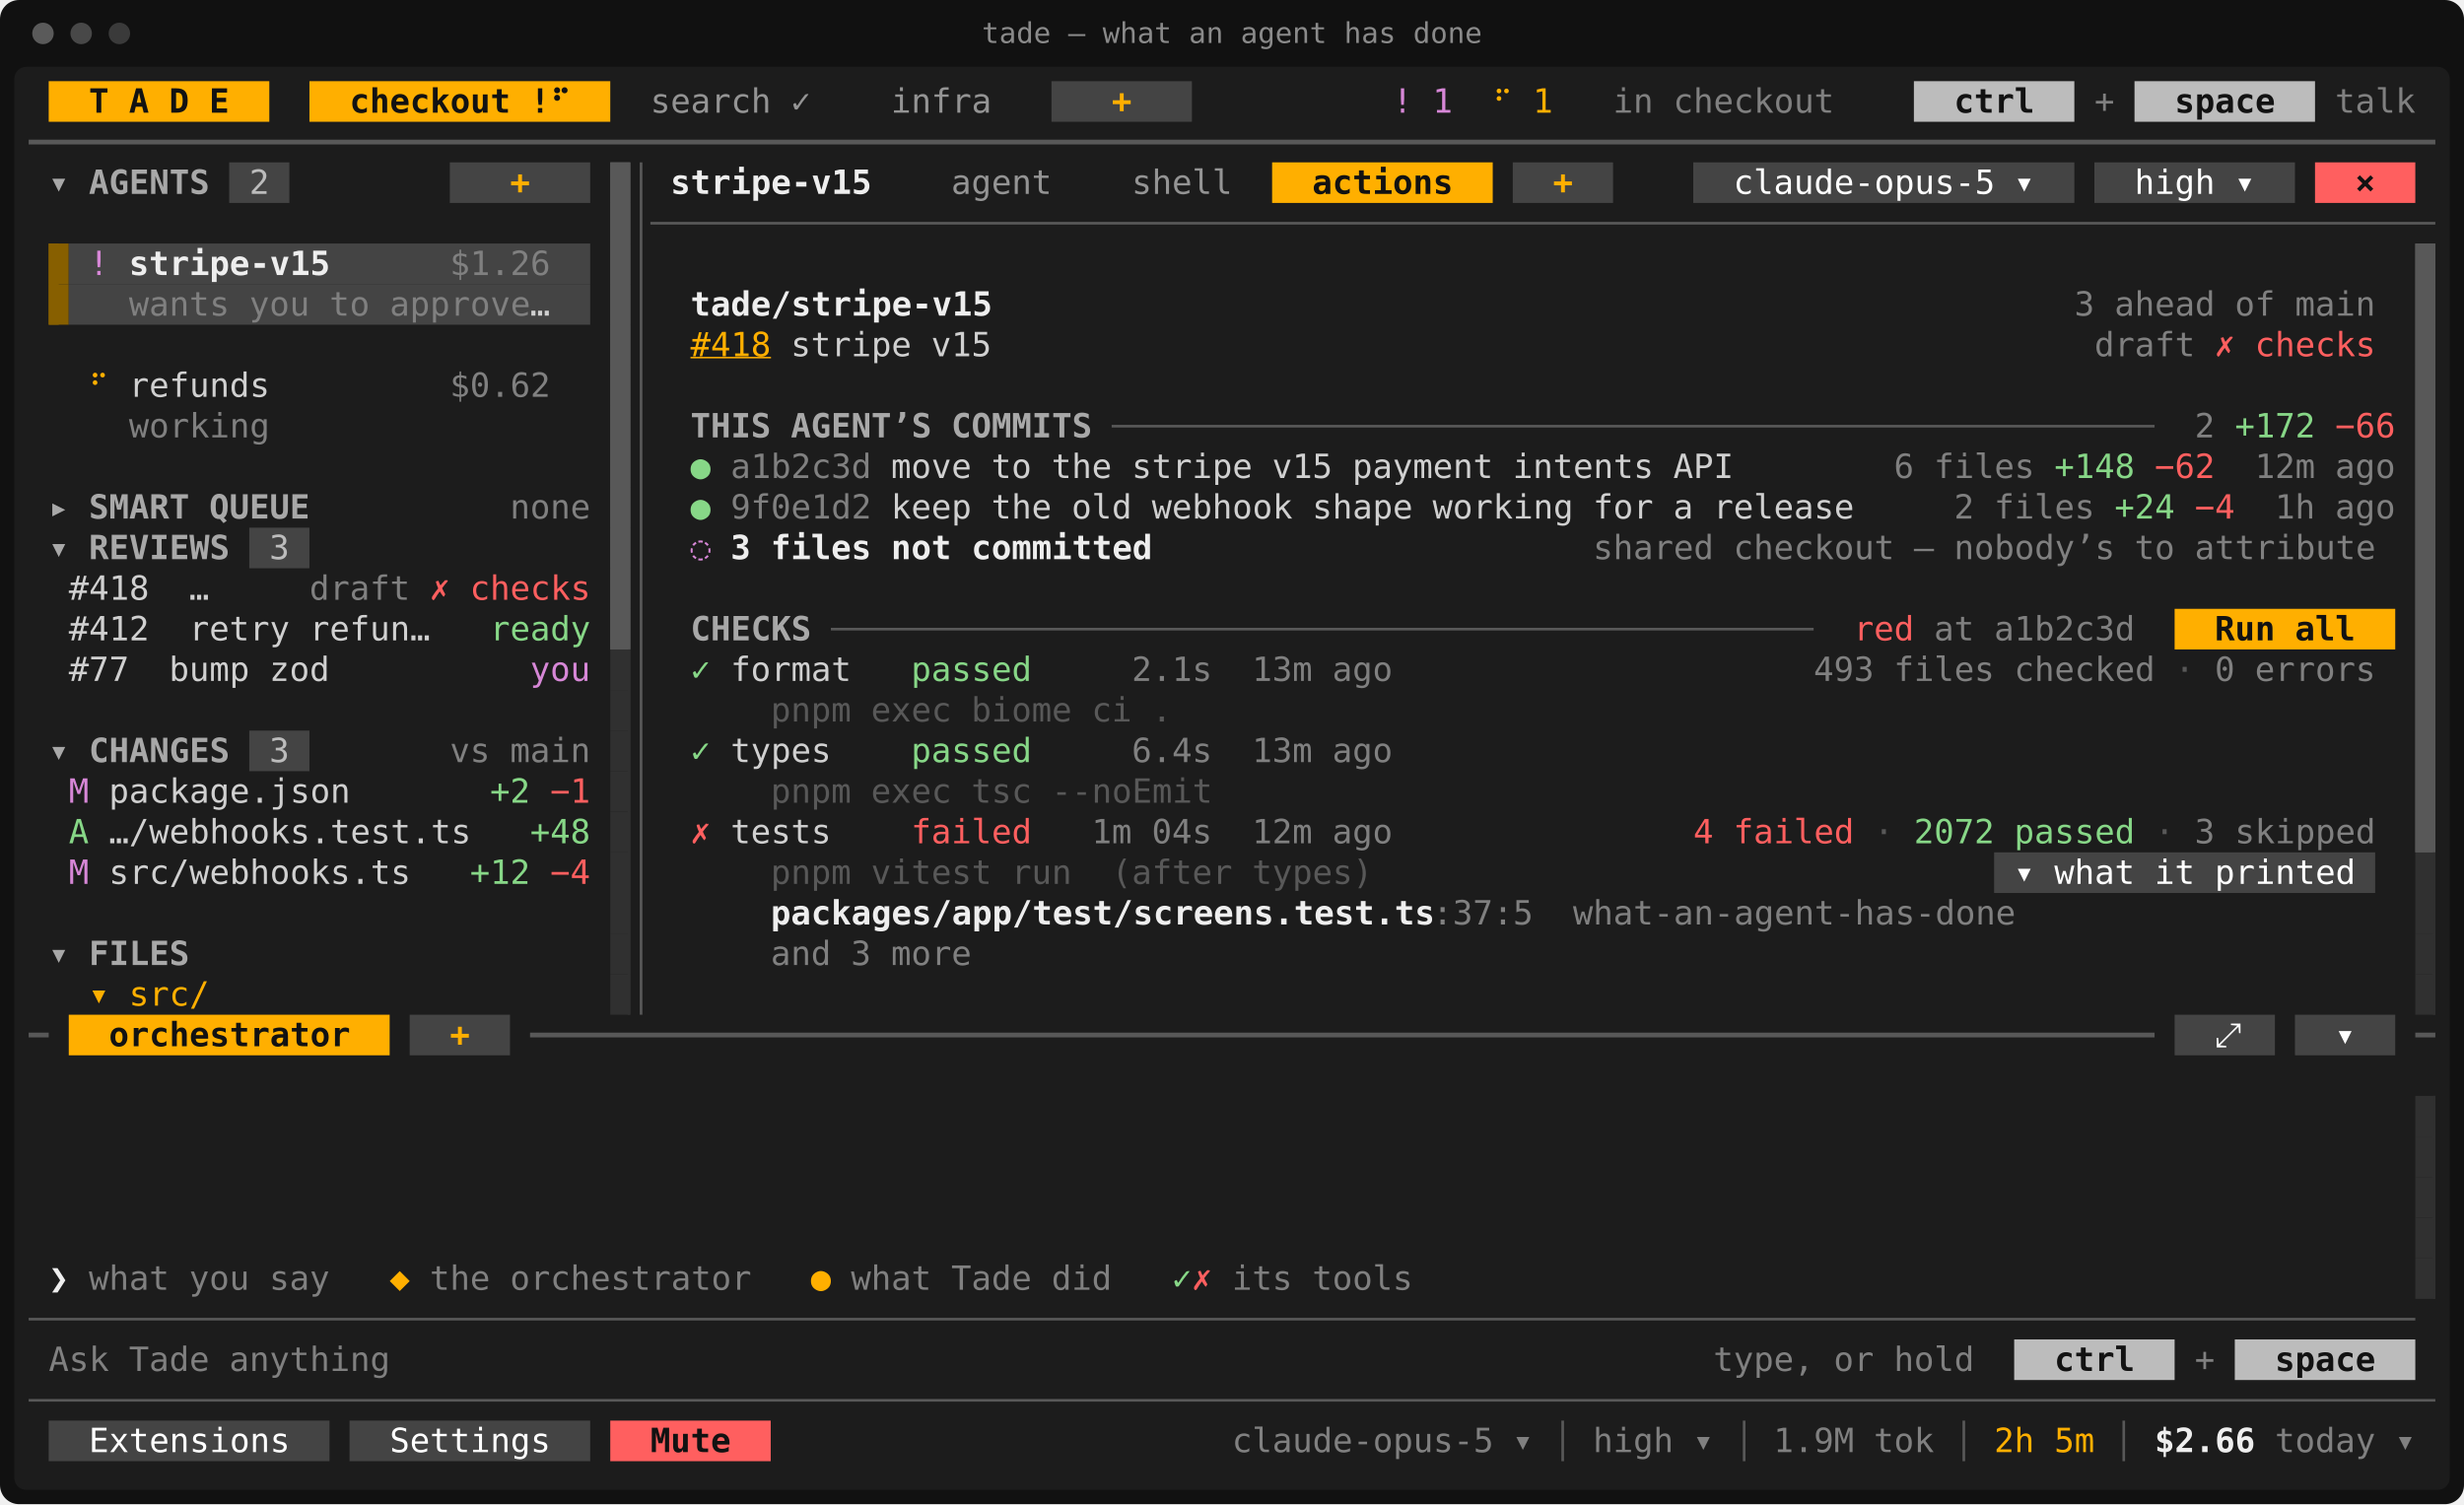
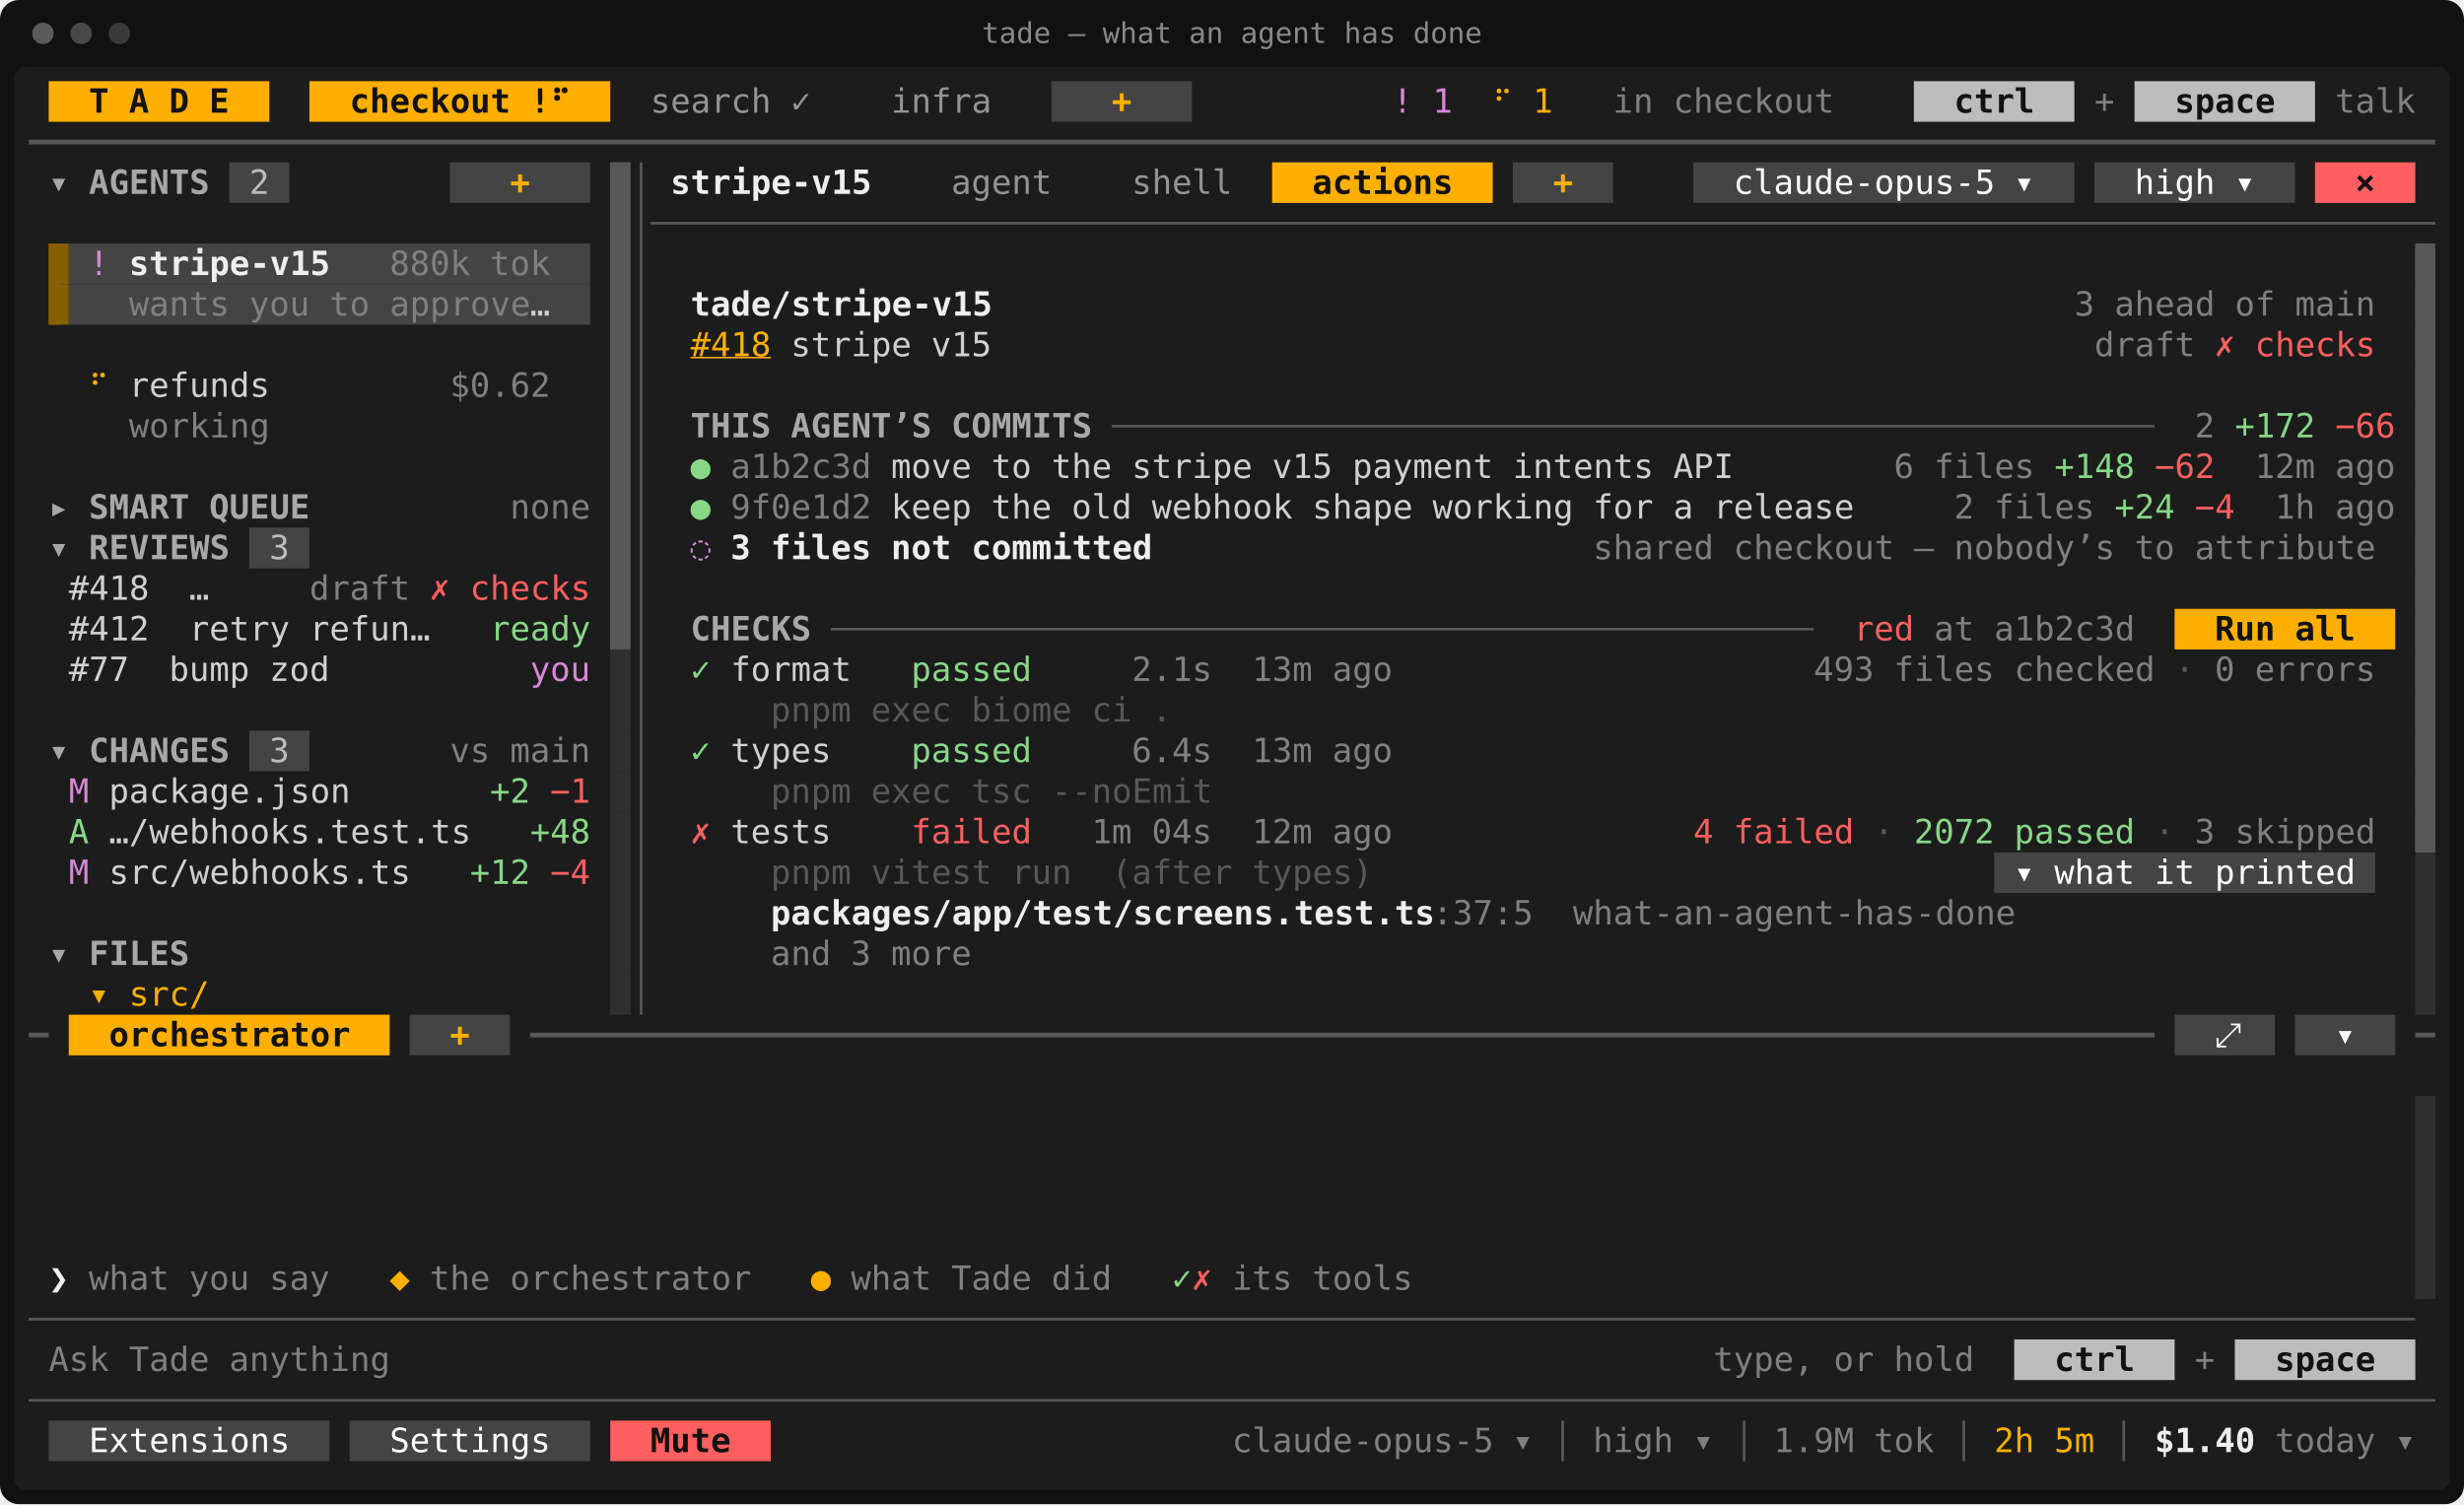
<svg xmlns="http://www.w3.org/2000/svg" viewBox="0 0 1032 630" width="1032" height="630" font-family="ui-monospace,SFMono-Regular,Menlo,Consolas,'DejaVu Sans Mono','Liberation Mono',monospace" font-size="14" role="img" aria-label="tade — what an agent has done">
  <rect width="1032" height="630" rx="8" fill="#111111" />
  <rect x="6" y="28" width="1020" height="596" rx="5" fill="#1c1c1c" />
  <circle cx="18" cy="14" r="4.5" fill="#5a5a5a" />
  <circle cx="34" cy="14" r="4.5" fill="#484848" />
  <circle cx="50" cy="14" r="4.5" fill="#3a3a3a" />
  <text x="516" y="18" fill="#8a8a8a" font-size="12" text-anchor="middle">tade — what an agent has done</text>
  <rect x="20.4" y="34" width="92.4" height="17" fill="#ffaf00" />
  <rect x="129.6" y="34" width="126" height="17" fill="#ffaf00" />
  <rect x="440.4" y="34" width="58.8" height="17" fill="#444444" />
  <rect x="801.6" y="34" width="67.2" height="17" fill="#bcbcbc" />
  <rect x="894" y="34" width="75.6" height="17" fill="#bcbcbc" />
  <rect x="96" y="68" width="25.2" height="17" fill="#444444" />
  <rect x="188.4" y="68" width="58.8" height="17" fill="#444444" />
  <rect x="255.6" y="68" width="8.4" height="17" fill="#585858" />
  <rect x="532.8" y="68" width="92.4" height="17" fill="#ffaf00" />
  <rect x="633.6" y="68" width="42" height="17" fill="#444444" />
  <rect x="709.2" y="68" width="159.6" height="17" fill="#444444" />
  <rect x="877.2" y="68" width="84" height="17" fill="#444444" />
  <rect x="969.6" y="68" width="42" height="17" fill="#ff5f5f" />
  <rect x="255.6" y="85" width="8.4" height="17" fill="#585858" />
  <rect x="20.4" y="102" width="8.4" height="17" fill="#875f00" />
  <rect x="28.8" y="102" width="218.4" height="17" fill="#444444" />
  <rect x="255.6" y="102" width="8.4" height="17" fill="#585858" />
  <rect x="1011.6" y="102" width="8.4" height="17" fill="#585858" />
  <rect x="20.4" y="119" width="8.4" height="17" fill="#875f00" />
  <rect x="28.8" y="119" width="218.4" height="17" fill="#444444" />
  <rect x="255.6" y="119" width="8.4" height="17" fill="#585858" />
  <rect x="1011.6" y="119" width="8.4" height="17" fill="#585858" />
  <rect x="255.6" y="136" width="8.4" height="17" fill="#585858" />
  <rect x="1011.6" y="136" width="8.4" height="17" fill="#585858" />
  <rect x="255.6" y="153" width="8.4" height="17" fill="#585858" />
  <rect x="1011.6" y="153" width="8.4" height="17" fill="#585858" />
  <rect x="255.6" y="170" width="8.4" height="17" fill="#585858" />
  <rect x="1011.6" y="170" width="8.4" height="17" fill="#585858" />
  <rect x="255.6" y="187" width="8.4" height="17" fill="#585858" />
  <rect x="1011.6" y="187" width="8.4" height="17" fill="#585858" />
  <rect x="255.6" y="204" width="8.4" height="17" fill="#585858" />
  <rect x="1011.6" y="204" width="8.4" height="17" fill="#585858" />
  <rect x="104.4" y="221" width="25.2" height="17" fill="#444444" />
  <rect x="255.6" y="221" width="8.4" height="17" fill="#585858" />
  <rect x="1011.6" y="221" width="8.4" height="17" fill="#585858" />
  <rect x="255.6" y="238" width="8.4" height="17" fill="#585858" />
  <rect x="1011.6" y="238" width="8.4" height="17" fill="#585858" />
  <rect x="255.6" y="255" width="8.4" height="17" fill="#585858" />
  <rect x="910.8" y="255" width="92.4" height="17" fill="#ffaf00" />
  <rect x="1011.6" y="255" width="8.4" height="17" fill="#585858" />
  <rect x="255.6" y="272" width="8.4" height="17" fill="#303030" />
  <rect x="1011.6" y="272" width="8.4" height="17" fill="#585858" />
  <rect x="255.6" y="289" width="8.4" height="17" fill="#303030" />
  <rect x="1011.6" y="289" width="8.4" height="17" fill="#585858" />
  <rect x="104.4" y="306" width="25.2" height="17" fill="#444444" />
  <rect x="255.6" y="306" width="8.4" height="17" fill="#303030" />
  <rect x="1011.6" y="306" width="8.4" height="17" fill="#585858" />
  <rect x="255.6" y="323" width="8.4" height="17" fill="#303030" />
  <rect x="1011.6" y="323" width="8.4" height="17" fill="#585858" />
  <rect x="255.6" y="340" width="8.4" height="17" fill="#303030" />
  <rect x="1011.6" y="340" width="8.4" height="17" fill="#585858" />
  <rect x="255.6" y="357" width="8.4" height="17" fill="#303030" />
  <rect x="835.2" y="357" width="159.6" height="17" fill="#444444" />
  <rect x="1011.6" y="357" width="8.4" height="17" fill="#303030" />
  <rect x="255.6" y="374" width="8.4" height="17" fill="#303030" />
  <rect x="1011.6" y="374" width="8.4" height="17" fill="#303030" />
  <rect x="255.6" y="391" width="8.4" height="17" fill="#303030" />
  <rect x="1011.6" y="391" width="8.4" height="17" fill="#303030" />
  <rect x="255.6" y="408" width="8.4" height="17" fill="#303030" />
  <rect x="1011.6" y="408" width="8.4" height="17" fill="#303030" />
  <rect x="28.8" y="425" width="134.4" height="17" fill="#ffaf00" />
  <rect x="171.6" y="425" width="42" height="17" fill="#444444" />
  <rect x="910.8" y="425" width="42" height="17" fill="#444444" />
  <rect x="961.2" y="425" width="42" height="17" fill="#444444" />
  <rect x="1011.6" y="459" width="8.4" height="17" fill="#303030" />
  <rect x="1011.6" y="476" width="8.4" height="17" fill="#303030" />
  <rect x="1011.6" y="493" width="8.4" height="17" fill="#303030" />
  <rect x="1011.6" y="510" width="8.4" height="17" fill="#303030" />
  <rect x="1011.6" y="527" width="8.4" height="17" fill="#303030" />
  <rect x="843.6" y="561" width="67.2" height="17" fill="#bcbcbc" />
  <rect x="936" y="561" width="75.6" height="17" fill="#bcbcbc" />
  <rect x="20.4" y="595" width="117.6" height="17" fill="#444444" />
  <rect x="146.4" y="595" width="100.8" height="17" fill="#444444" />
  <rect x="255.6" y="595" width="67.2" height="17" fill="#ff5f5f" />
  <rect x="255.6" y="68" width="8.4" height="204" fill="#585858" />
  <rect x="20.4" y="102" width="4.2" height="34" fill="#875f00" />
  <rect x="1011.6" y="102" width="8.4" height="255" fill="#585858" />
  <rect x="262.95" y="272" width="1.05" height="153" fill="#303030" />
  <rect x="1018.95" y="357" width="1.05" height="68" fill="#303030" />
  <rect x="1018.95" y="459" width="1.05" height="85" fill="#303030" />
  <line x1="12" y1="59.5" x2="1020" y2="59.5" stroke="#585858" stroke-width="2" />
  <line x1="268.5" y1="68" x2="268.5" y2="425" stroke="#585858" stroke-width="1.1" />
  <line x1="272.4" y1="93.5" x2="1020" y2="93.5" stroke="#585858" stroke-width="1.1" />
  <line x1="465.6" y1="178.5" x2="902.4" y2="178.5" stroke="#585858" stroke-width="1.1" />
  <line x1="348" y1="263.5" x2="759.6" y2="263.5" stroke="#585858" stroke-width="1.1" />
  <line x1="12" y1="433.5" x2="20.4" y2="433.5" stroke="#585858" stroke-width="2" />
  <line x1="222" y1="433.5" x2="902.4" y2="433.5" stroke="#585858" stroke-width="2" />
  <line x1="1011.6" y1="433.5" x2="1020" y2="433.5" stroke="#585858" stroke-width="2" />
  <line x1="12" y1="552.5" x2="1011.6" y2="552.5" stroke="#585858" stroke-width="1.1" />
  <line x1="12" y1="586.5" x2="1020" y2="586.5" stroke="#585858" stroke-width="1.1" />
  <line x1="654.5" y1="595" x2="654.5" y2="612" stroke="#585858" stroke-width="1.1" />
  <line x1="730.5" y1="595" x2="730.5" y2="612" stroke="#585858" stroke-width="1.1" />
  <line x1="822.5" y1="595" x2="822.5" y2="612" stroke="#585858" stroke-width="1.1" />
  <line x1="889.5" y1="595" x2="889.5" y2="612" stroke="#585858" stroke-width="1.1" />
  <text x="37.2" y="47.2" textLength="8.4" lengthAdjust="spacingAndGlyphs" fill="#121212" font-weight="700">T</text>
  <text x="54" y="47.2" textLength="8.4" lengthAdjust="spacingAndGlyphs" fill="#121212" font-weight="700">A</text>
  <text x="70.8" y="47.2" textLength="8.4" lengthAdjust="spacingAndGlyphs" fill="#121212" font-weight="700">D</text>
  <text x="87.6" y="47.2" textLength="8.4" lengthAdjust="spacingAndGlyphs" fill="#121212" font-weight="700">E</text>
  <text x="146.4" y="47.2" textLength="67.2" lengthAdjust="spacingAndGlyphs" fill="#121212" font-weight="700">checkout</text>
  <text x="222" y="47.2" textLength="16.8" lengthAdjust="spacingAndGlyphs" fill="#121212" font-weight="700">!⠋</text>
  <text x="272.4" y="47.2" textLength="50.4" lengthAdjust="spacingAndGlyphs" fill="#949494">search</text>
  <text x="331.2" y="47.2" textLength="8.4" lengthAdjust="spacingAndGlyphs" fill="#949494">✓</text>
  <text x="373.2" y="47.2" textLength="42" lengthAdjust="spacingAndGlyphs" fill="#949494">infra</text>
  <text x="465.6" y="47.2" textLength="8.4" lengthAdjust="spacingAndGlyphs" fill="#ffaf00" font-weight="700">+</text>
  <text x="583.2" y="47.2" textLength="8.4" lengthAdjust="spacingAndGlyphs" fill="#d787d7">!</text>
  <text x="600" y="47.2" textLength="8.4" lengthAdjust="spacingAndGlyphs" fill="#d787d7">1</text>
  <text x="625.2" y="47.2" textLength="8.4" lengthAdjust="spacingAndGlyphs" fill="#ffaf00">⠋</text>
  <text x="642" y="47.2" textLength="8.4" lengthAdjust="spacingAndGlyphs" fill="#ffaf00">1</text>
  <text x="675.6" y="47.2" textLength="16.8" lengthAdjust="spacingAndGlyphs" fill="#808080">in</text>
  <text x="700.8" y="47.2" textLength="67.2" lengthAdjust="spacingAndGlyphs" fill="#808080">checkout</text>
  <text x="818.4" y="47.2" textLength="33.6" lengthAdjust="spacingAndGlyphs" fill="#121212" font-weight="700">ctrl</text>
  <text x="877.2" y="47.2" textLength="8.4" lengthAdjust="spacingAndGlyphs" fill="#808080">+</text>
  <text x="910.8" y="47.2" textLength="42" lengthAdjust="spacingAndGlyphs" fill="#121212" font-weight="700">space</text>
  <text x="978" y="47.2" textLength="33.6" lengthAdjust="spacingAndGlyphs" fill="#808080">talk</text>
  <text x="20.4" y="81.2" textLength="8.4" lengthAdjust="spacingAndGlyphs" fill="#a8a8a8" font-weight="700">▾</text>
  <text x="37.2" y="81.2" textLength="50.4" lengthAdjust="spacingAndGlyphs" fill="#a8a8a8" font-weight="700">AGENTS</text>
  <text x="104.4" y="81.2" textLength="8.4" lengthAdjust="spacingAndGlyphs" fill="#bcbcbc">2</text>
  <text x="213.6" y="81.2" textLength="8.4" lengthAdjust="spacingAndGlyphs" fill="#ffaf00" font-weight="700">+</text>
  <text x="280.8" y="81.2" textLength="84" lengthAdjust="spacingAndGlyphs" fill="#eeeeee" font-weight="700">stripe-v15</text>
  <text x="398.4" y="81.2" textLength="42" lengthAdjust="spacingAndGlyphs" fill="#949494">agent</text>
  <text x="474" y="81.2" textLength="42" lengthAdjust="spacingAndGlyphs" fill="#949494">shell</text>
  <text x="549.6" y="81.2" textLength="58.8" lengthAdjust="spacingAndGlyphs" fill="#121212" font-weight="700">actions</text>
  <text x="650.4" y="81.2" textLength="8.4" lengthAdjust="spacingAndGlyphs" fill="#ffaf00" font-weight="700">+</text>
  <text x="726" y="81.2" textLength="109.2" lengthAdjust="spacingAndGlyphs" fill="#ffffff">claude-opus-5</text>
  <text x="843.6" y="81.2" textLength="8.4" lengthAdjust="spacingAndGlyphs" fill="#ffffff">▾</text>
  <text x="894" y="81.2" textLength="33.6" lengthAdjust="spacingAndGlyphs" fill="#ffffff">high</text>
  <text x="936" y="81.2" textLength="8.4" lengthAdjust="spacingAndGlyphs" fill="#ffffff">▾</text>
  <text x="986.4" y="81.2" textLength="8.4" lengthAdjust="spacingAndGlyphs" fill="#121212" font-weight="700">×</text>
  <text x="37.2" y="115.2" textLength="8.4" lengthAdjust="spacingAndGlyphs" fill="#d787d7">!</text>
  <text x="54" y="115.2" textLength="84" lengthAdjust="spacingAndGlyphs" fill="#eeeeee" font-weight="700">stripe-v15</text>
-   <text x="188.4" y="115.2" textLength="42" lengthAdjust="spacingAndGlyphs" fill="#808080">$1.26</text>
+   <text x="163.2" y="115.2" textLength="33.6" lengthAdjust="spacingAndGlyphs" fill="#808080">880k</text>
+   <text x="205.2" y="115.2" textLength="25.2" lengthAdjust="spacingAndGlyphs" fill="#808080">tok</text>
  <text x="54" y="132.2" textLength="42" lengthAdjust="spacingAndGlyphs" fill="#808080">wants</text>
  <text x="104.4" y="132.2" textLength="25.2" lengthAdjust="spacingAndGlyphs" fill="#808080">you</text>
  <text x="138" y="132.2" textLength="16.8" lengthAdjust="spacingAndGlyphs" fill="#808080">to</text>
  <text x="163.2" y="132.2" textLength="58.8" lengthAdjust="spacingAndGlyphs" fill="#808080">approve</text>
  <text x="222" y="132.2" textLength="8.4" lengthAdjust="spacingAndGlyphs" fill="#d0d0d0">…</text>
  <text x="289.2" y="132.2" textLength="126" lengthAdjust="spacingAndGlyphs" fill="#eeeeee" font-weight="700">tade/stripe-v15</text>
  <text x="868.8" y="132.2" textLength="8.4" lengthAdjust="spacingAndGlyphs" fill="#808080">3</text>
  <text x="885.6" y="132.2" textLength="42" lengthAdjust="spacingAndGlyphs" fill="#808080">ahead</text>
  <text x="936" y="132.2" textLength="16.8" lengthAdjust="spacingAndGlyphs" fill="#808080">of</text>
  <text x="961.2" y="132.2" textLength="33.6" lengthAdjust="spacingAndGlyphs" fill="#808080">main</text>
  <text x="289.2" y="149.2" textLength="33.6" lengthAdjust="spacingAndGlyphs" fill="#ffaf00" text-decoration="underline">#418</text>
  <text x="331.2" y="149.2" textLength="50.4" lengthAdjust="spacingAndGlyphs" fill="#d0d0d0">stripe</text>
  <text x="390" y="149.2" textLength="25.2" lengthAdjust="spacingAndGlyphs" fill="#d0d0d0">v15</text>
  <text x="877.2" y="149.2" textLength="42" lengthAdjust="spacingAndGlyphs" fill="#808080">draft</text>
  <text x="927.6" y="149.2" textLength="8.4" lengthAdjust="spacingAndGlyphs" fill="#ff5f5f">✗</text>
  <text x="944.4" y="149.2" textLength="50.4" lengthAdjust="spacingAndGlyphs" fill="#ff5f5f">checks</text>
  <text x="37.2" y="166.2" textLength="8.4" lengthAdjust="spacingAndGlyphs" fill="#ffaf00">⠋</text>
  <text x="54" y="166.2" textLength="58.8" lengthAdjust="spacingAndGlyphs" fill="#d0d0d0">refunds</text>
  <text x="188.4" y="166.2" textLength="42" lengthAdjust="spacingAndGlyphs" fill="#808080">$0.62</text>
  <text x="54" y="183.2" textLength="58.8" lengthAdjust="spacingAndGlyphs" fill="#808080">working</text>
  <text x="289.2" y="183.2" textLength="33.6" lengthAdjust="spacingAndGlyphs" fill="#a8a8a8" font-weight="700">THIS</text>
  <text x="331.2" y="183.2" textLength="58.8" lengthAdjust="spacingAndGlyphs" fill="#a8a8a8" font-weight="700">AGENT’S</text>
  <text x="398.4" y="183.2" textLength="58.8" lengthAdjust="spacingAndGlyphs" fill="#a8a8a8" font-weight="700">COMMITS</text>
  <text x="919.2" y="183.2" textLength="8.4" lengthAdjust="spacingAndGlyphs" fill="#808080">2</text>
  <text x="936" y="183.2" textLength="33.6" lengthAdjust="spacingAndGlyphs" fill="#87d787">+172</text>
  <text x="978" y="183.2" textLength="25.2" lengthAdjust="spacingAndGlyphs" fill="#ff5f5f">−66</text>
  <text x="289.2" y="200.2" textLength="8.4" lengthAdjust="spacingAndGlyphs" fill="#87d787">●</text>
  <text x="306" y="200.2" textLength="58.8" lengthAdjust="spacingAndGlyphs" fill="#808080">a1b2c3d</text>
  <text x="373.2" y="200.2" textLength="33.6" lengthAdjust="spacingAndGlyphs" fill="#d0d0d0">move</text>
  <text x="415.2" y="200.2" textLength="16.8" lengthAdjust="spacingAndGlyphs" fill="#d0d0d0">to</text>
  <text x="440.4" y="200.2" textLength="25.2" lengthAdjust="spacingAndGlyphs" fill="#d0d0d0">the</text>
  <text x="474" y="200.2" textLength="50.4" lengthAdjust="spacingAndGlyphs" fill="#d0d0d0">stripe</text>
  <text x="532.8" y="200.2" textLength="25.2" lengthAdjust="spacingAndGlyphs" fill="#d0d0d0">v15</text>
  <text x="566.4" y="200.2" textLength="58.8" lengthAdjust="spacingAndGlyphs" fill="#d0d0d0">payment</text>
  <text x="633.6" y="200.2" textLength="58.8" lengthAdjust="spacingAndGlyphs" fill="#d0d0d0">intents</text>
  <text x="700.8" y="200.2" textLength="25.2" lengthAdjust="spacingAndGlyphs" fill="#d0d0d0">API</text>
  <text x="793.2" y="200.2" textLength="8.4" lengthAdjust="spacingAndGlyphs" fill="#808080">6</text>
  <text x="810" y="200.2" textLength="42" lengthAdjust="spacingAndGlyphs" fill="#808080">files</text>
  <text x="860.4" y="200.2" textLength="33.6" lengthAdjust="spacingAndGlyphs" fill="#87d787">+148</text>
  <text x="902.4" y="200.2" textLength="25.2" lengthAdjust="spacingAndGlyphs" fill="#ff5f5f">−62</text>
  <text x="944.4" y="200.2" textLength="25.2" lengthAdjust="spacingAndGlyphs" fill="#808080">12m</text>
  <text x="978" y="200.2" textLength="25.2" lengthAdjust="spacingAndGlyphs" fill="#808080">ago</text>
  <text x="20.4" y="217.2" textLength="8.4" lengthAdjust="spacingAndGlyphs" fill="#a8a8a8" font-weight="700">▸</text>
  <text x="37.2" y="217.2" textLength="42" lengthAdjust="spacingAndGlyphs" fill="#a8a8a8" font-weight="700">SMART</text>
  <text x="87.6" y="217.2" textLength="42" lengthAdjust="spacingAndGlyphs" fill="#a8a8a8" font-weight="700">QUEUE</text>
  <text x="213.6" y="217.2" textLength="33.6" lengthAdjust="spacingAndGlyphs" fill="#808080">none</text>
  <text x="289.2" y="217.2" textLength="8.4" lengthAdjust="spacingAndGlyphs" fill="#87d787">●</text>
  <text x="306" y="217.2" textLength="58.8" lengthAdjust="spacingAndGlyphs" fill="#808080">9f0e1d2</text>
  <text x="373.2" y="217.2" textLength="33.6" lengthAdjust="spacingAndGlyphs" fill="#d0d0d0">keep</text>
  <text x="415.2" y="217.2" textLength="25.2" lengthAdjust="spacingAndGlyphs" fill="#d0d0d0">the</text>
  <text x="448.8" y="217.2" textLength="25.2" lengthAdjust="spacingAndGlyphs" fill="#d0d0d0">old</text>
  <text x="482.4" y="217.2" textLength="58.8" lengthAdjust="spacingAndGlyphs" fill="#d0d0d0">webhook</text>
  <text x="549.6" y="217.2" textLength="42" lengthAdjust="spacingAndGlyphs" fill="#d0d0d0">shape</text>
  <text x="600" y="217.2" textLength="58.8" lengthAdjust="spacingAndGlyphs" fill="#d0d0d0">working</text>
  <text x="667.2" y="217.2" textLength="25.2" lengthAdjust="spacingAndGlyphs" fill="#d0d0d0">for</text>
  <text x="700.8" y="217.2" textLength="8.4" lengthAdjust="spacingAndGlyphs" fill="#d0d0d0">a</text>
  <text x="717.6" y="217.2" textLength="58.8" lengthAdjust="spacingAndGlyphs" fill="#d0d0d0">release</text>
  <text x="818.4" y="217.2" textLength="8.4" lengthAdjust="spacingAndGlyphs" fill="#808080">2</text>
  <text x="835.2" y="217.2" textLength="42" lengthAdjust="spacingAndGlyphs" fill="#808080">files</text>
  <text x="885.6" y="217.2" textLength="25.2" lengthAdjust="spacingAndGlyphs" fill="#87d787">+24</text>
  <text x="919.2" y="217.2" textLength="16.8" lengthAdjust="spacingAndGlyphs" fill="#ff5f5f">−4</text>
  <text x="952.8" y="217.2" textLength="16.8" lengthAdjust="spacingAndGlyphs" fill="#808080">1h</text>
  <text x="978" y="217.2" textLength="25.2" lengthAdjust="spacingAndGlyphs" fill="#808080">ago</text>
  <text x="20.4" y="234.2" textLength="8.4" lengthAdjust="spacingAndGlyphs" fill="#a8a8a8" font-weight="700">▾</text>
  <text x="37.2" y="234.2" textLength="58.8" lengthAdjust="spacingAndGlyphs" fill="#a8a8a8" font-weight="700">REVIEWS</text>
  <text x="112.8" y="234.2" textLength="8.4" lengthAdjust="spacingAndGlyphs" fill="#bcbcbc">3</text>
  <text x="289.2" y="234.2" textLength="8.4" lengthAdjust="spacingAndGlyphs" fill="#d787d7">◌</text>
  <text x="306" y="234.2" textLength="8.4" lengthAdjust="spacingAndGlyphs" fill="#eeeeee" font-weight="700">3</text>
  <text x="322.8" y="234.2" textLength="42" lengthAdjust="spacingAndGlyphs" fill="#eeeeee" font-weight="700">files</text>
  <text x="373.2" y="234.2" textLength="25.2" lengthAdjust="spacingAndGlyphs" fill="#eeeeee" font-weight="700">not</text>
  <text x="406.8" y="234.2" textLength="75.6" lengthAdjust="spacingAndGlyphs" fill="#eeeeee" font-weight="700">committed</text>
  <text x="667.2" y="234.2" textLength="50.4" lengthAdjust="spacingAndGlyphs" fill="#808080">shared</text>
  <text x="726" y="234.2" textLength="67.2" lengthAdjust="spacingAndGlyphs" fill="#808080">checkout</text>
  <text x="801.6" y="234.2" textLength="8.4" lengthAdjust="spacingAndGlyphs" fill="#808080">—</text>
  <text x="818.4" y="234.2" textLength="67.2" lengthAdjust="spacingAndGlyphs" fill="#808080">nobody’s</text>
  <text x="894" y="234.2" textLength="16.8" lengthAdjust="spacingAndGlyphs" fill="#808080">to</text>
  <text x="919.2" y="234.2" textLength="75.6" lengthAdjust="spacingAndGlyphs" fill="#808080">attribute</text>
  <text x="28.8" y="251.2" textLength="33.6" lengthAdjust="spacingAndGlyphs" fill="#d0d0d0">#418</text>
  <text x="79.2" y="251.2" textLength="8.4" lengthAdjust="spacingAndGlyphs" fill="#d0d0d0">…</text>
  <text x="129.6" y="251.2" textLength="42" lengthAdjust="spacingAndGlyphs" fill="#808080">draft</text>
  <text x="180" y="251.2" textLength="8.4" lengthAdjust="spacingAndGlyphs" fill="#ff5f5f">✗</text>
  <text x="196.8" y="251.2" textLength="50.4" lengthAdjust="spacingAndGlyphs" fill="#ff5f5f">checks</text>
  <text x="28.8" y="268.2" textLength="33.6" lengthAdjust="spacingAndGlyphs" fill="#d0d0d0">#412</text>
  <text x="79.2" y="268.2" textLength="42" lengthAdjust="spacingAndGlyphs" fill="#d0d0d0">retry</text>
  <text x="129.6" y="268.2" textLength="50.4" lengthAdjust="spacingAndGlyphs" fill="#d0d0d0">refun…</text>
  <text x="205.2" y="268.2" textLength="42" lengthAdjust="spacingAndGlyphs" fill="#87d787">ready</text>
  <text x="289.2" y="268.2" textLength="50.4" lengthAdjust="spacingAndGlyphs" fill="#a8a8a8" font-weight="700">CHECKS</text>
  <text x="776.4" y="268.2" textLength="25.2" lengthAdjust="spacingAndGlyphs" fill="#ff5f5f">red</text>
  <text x="810" y="268.2" textLength="16.8" lengthAdjust="spacingAndGlyphs" fill="#808080">at</text>
  <text x="835.2" y="268.2" textLength="58.8" lengthAdjust="spacingAndGlyphs" fill="#808080">a1b2c3d</text>
  <text x="927.6" y="268.2" textLength="25.2" lengthAdjust="spacingAndGlyphs" fill="#121212" font-weight="700">Run</text>
  <text x="961.2" y="268.2" textLength="25.2" lengthAdjust="spacingAndGlyphs" fill="#121212" font-weight="700">all</text>
  <text x="28.8" y="285.2" textLength="25.2" lengthAdjust="spacingAndGlyphs" fill="#d0d0d0">#77</text>
  <text x="70.8" y="285.2" textLength="33.6" lengthAdjust="spacingAndGlyphs" fill="#d0d0d0">bump</text>
  <text x="112.8" y="285.2" textLength="25.2" lengthAdjust="spacingAndGlyphs" fill="#d0d0d0">zod</text>
  <text x="222" y="285.2" textLength="25.2" lengthAdjust="spacingAndGlyphs" fill="#d787d7">you</text>
  <text x="289.2" y="285.2" textLength="8.4" lengthAdjust="spacingAndGlyphs" fill="#87d787">✓</text>
  <text x="306" y="285.2" textLength="50.4" lengthAdjust="spacingAndGlyphs" fill="#d0d0d0">format</text>
  <text x="381.6" y="285.2" textLength="50.4" lengthAdjust="spacingAndGlyphs" fill="#87d787">passed</text>
  <text x="474" y="285.2" textLength="33.6" lengthAdjust="spacingAndGlyphs" fill="#808080">2.1s</text>
  <text x="524.4" y="285.2" textLength="25.2" lengthAdjust="spacingAndGlyphs" fill="#808080">13m</text>
  <text x="558" y="285.2" textLength="25.2" lengthAdjust="spacingAndGlyphs" fill="#808080">ago</text>
  <text x="759.6" y="285.2" textLength="25.2" lengthAdjust="spacingAndGlyphs" fill="#808080">493</text>
  <text x="793.2" y="285.2" textLength="42" lengthAdjust="spacingAndGlyphs" fill="#808080">files</text>
  <text x="843.6" y="285.2" textLength="58.8" lengthAdjust="spacingAndGlyphs" fill="#808080">checked</text>
  <text x="910.8" y="285.2" textLength="8.4" lengthAdjust="spacingAndGlyphs" fill="#585858">·</text>
  <text x="927.6" y="285.2" textLength="8.4" lengthAdjust="spacingAndGlyphs" fill="#808080">0</text>
  <text x="944.4" y="285.2" textLength="50.4" lengthAdjust="spacingAndGlyphs" fill="#808080">errors</text>
  <text x="322.8" y="302.2" textLength="33.6" lengthAdjust="spacingAndGlyphs" fill="#585858">pnpm</text>
  <text x="364.8" y="302.2" textLength="33.6" lengthAdjust="spacingAndGlyphs" fill="#585858">exec</text>
  <text x="406.8" y="302.2" textLength="42" lengthAdjust="spacingAndGlyphs" fill="#585858">biome</text>
  <text x="457.2" y="302.2" textLength="16.8" lengthAdjust="spacingAndGlyphs" fill="#585858">ci</text>
  <text x="482.4" y="302.2" textLength="8.4" lengthAdjust="spacingAndGlyphs" fill="#585858">.</text>
  <text x="20.4" y="319.2" textLength="8.4" lengthAdjust="spacingAndGlyphs" fill="#a8a8a8" font-weight="700">▾</text>
  <text x="37.2" y="319.2" textLength="58.8" lengthAdjust="spacingAndGlyphs" fill="#a8a8a8" font-weight="700">CHANGES</text>
  <text x="112.8" y="319.2" textLength="8.4" lengthAdjust="spacingAndGlyphs" fill="#bcbcbc">3</text>
  <text x="188.4" y="319.2" textLength="16.8" lengthAdjust="spacingAndGlyphs" fill="#808080">vs</text>
  <text x="213.6" y="319.2" textLength="33.6" lengthAdjust="spacingAndGlyphs" fill="#808080">main</text>
  <text x="289.2" y="319.2" textLength="8.4" lengthAdjust="spacingAndGlyphs" fill="#87d787">✓</text>
  <text x="306" y="319.2" textLength="42" lengthAdjust="spacingAndGlyphs" fill="#d0d0d0">types</text>
  <text x="381.6" y="319.2" textLength="50.4" lengthAdjust="spacingAndGlyphs" fill="#87d787">passed</text>
  <text x="474" y="319.2" textLength="33.6" lengthAdjust="spacingAndGlyphs" fill="#808080">6.4s</text>
  <text x="524.4" y="319.2" textLength="25.2" lengthAdjust="spacingAndGlyphs" fill="#808080">13m</text>
  <text x="558" y="319.2" textLength="25.2" lengthAdjust="spacingAndGlyphs" fill="#808080">ago</text>
  <text x="28.8" y="336.2" textLength="8.4" lengthAdjust="spacingAndGlyphs" fill="#d787d7">M</text>
  <text x="45.6" y="336.2" textLength="100.8" lengthAdjust="spacingAndGlyphs" fill="#d0d0d0">package.json</text>
  <text x="205.2" y="336.2" textLength="16.8" lengthAdjust="spacingAndGlyphs" fill="#87d787">+2</text>
  <text x="230.4" y="336.2" textLength="16.8" lengthAdjust="spacingAndGlyphs" fill="#ff5f5f">−1</text>
  <text x="322.8" y="336.2" textLength="33.6" lengthAdjust="spacingAndGlyphs" fill="#585858">pnpm</text>
  <text x="364.8" y="336.2" textLength="33.6" lengthAdjust="spacingAndGlyphs" fill="#585858">exec</text>
  <text x="406.8" y="336.2" textLength="25.2" lengthAdjust="spacingAndGlyphs" fill="#585858">tsc</text>
  <text x="440.4" y="336.2" textLength="67.2" lengthAdjust="spacingAndGlyphs" fill="#585858">--noEmit</text>
  <text x="28.8" y="353.2" textLength="8.4" lengthAdjust="spacingAndGlyphs" fill="#87d787">A</text>
  <text x="45.6" y="353.2" textLength="151.2" lengthAdjust="spacingAndGlyphs" fill="#d0d0d0">…/webhooks.test.ts</text>
  <text x="222" y="353.2" textLength="25.2" lengthAdjust="spacingAndGlyphs" fill="#87d787">+48</text>
  <text x="289.2" y="353.2" textLength="8.4" lengthAdjust="spacingAndGlyphs" fill="#ff5f5f">✗</text>
  <text x="306" y="353.2" textLength="42" lengthAdjust="spacingAndGlyphs" fill="#d0d0d0">tests</text>
  <text x="381.6" y="353.2" textLength="50.4" lengthAdjust="spacingAndGlyphs" fill="#ff5f5f">failed</text>
  <text x="457.2" y="353.2" textLength="16.8" lengthAdjust="spacingAndGlyphs" fill="#808080">1m</text>
  <text x="482.4" y="353.2" textLength="25.2" lengthAdjust="spacingAndGlyphs" fill="#808080">04s</text>
  <text x="524.4" y="353.2" textLength="25.2" lengthAdjust="spacingAndGlyphs" fill="#808080">12m</text>
  <text x="558" y="353.2" textLength="25.2" lengthAdjust="spacingAndGlyphs" fill="#808080">ago</text>
  <text x="709.2" y="353.2" textLength="8.4" lengthAdjust="spacingAndGlyphs" fill="#ff5f5f">4</text>
  <text x="726" y="353.2" textLength="50.4" lengthAdjust="spacingAndGlyphs" fill="#ff5f5f">failed</text>
  <text x="784.8" y="353.2" textLength="8.4" lengthAdjust="spacingAndGlyphs" fill="#585858">·</text>
  <text x="801.6" y="353.2" textLength="33.6" lengthAdjust="spacingAndGlyphs" fill="#87d787">2072</text>
  <text x="843.6" y="353.2" textLength="50.4" lengthAdjust="spacingAndGlyphs" fill="#87d787">passed</text>
  <text x="902.4" y="353.2" textLength="8.4" lengthAdjust="spacingAndGlyphs" fill="#585858">·</text>
  <text x="919.2" y="353.2" textLength="8.4" lengthAdjust="spacingAndGlyphs" fill="#808080">3</text>
  <text x="936" y="353.2" textLength="58.8" lengthAdjust="spacingAndGlyphs" fill="#808080">skipped</text>
  <text x="28.8" y="370.2" textLength="8.4" lengthAdjust="spacingAndGlyphs" fill="#d787d7">M</text>
  <text x="45.6" y="370.2" textLength="126" lengthAdjust="spacingAndGlyphs" fill="#d0d0d0">src/webhooks.ts</text>
  <text x="196.8" y="370.2" textLength="25.2" lengthAdjust="spacingAndGlyphs" fill="#87d787">+12</text>
  <text x="230.4" y="370.2" textLength="16.8" lengthAdjust="spacingAndGlyphs" fill="#ff5f5f">−4</text>
  <text x="322.8" y="370.2" textLength="33.6" lengthAdjust="spacingAndGlyphs" fill="#585858">pnpm</text>
  <text x="364.8" y="370.2" textLength="50.4" lengthAdjust="spacingAndGlyphs" fill="#585858">vitest</text>
  <text x="423.6" y="370.2" textLength="25.2" lengthAdjust="spacingAndGlyphs" fill="#585858">run</text>
  <text x="465.6" y="370.2" textLength="50.4" lengthAdjust="spacingAndGlyphs" fill="#585858">(after</text>
  <text x="524.4" y="370.2" textLength="50.4" lengthAdjust="spacingAndGlyphs" fill="#585858">types)</text>
  <text x="843.6" y="370.2" textLength="8.4" lengthAdjust="spacingAndGlyphs" fill="#ffffff">▾</text>
  <text x="860.4" y="370.2" textLength="33.6" lengthAdjust="spacingAndGlyphs" fill="#ffffff">what</text>
  <text x="902.4" y="370.2" textLength="16.8" lengthAdjust="spacingAndGlyphs" fill="#ffffff">it</text>
  <text x="927.6" y="370.2" textLength="58.8" lengthAdjust="spacingAndGlyphs" fill="#ffffff">printed</text>
  <text x="322.8" y="387.2" textLength="277.2" lengthAdjust="spacingAndGlyphs" fill="#eeeeee" font-weight="700">packages/app/test/screens.test.ts</text>
  <text x="600" y="387.2" textLength="42" lengthAdjust="spacingAndGlyphs" fill="#808080">:37:5</text>
  <text x="658.8" y="387.2" textLength="184.8" lengthAdjust="spacingAndGlyphs" fill="#808080">what-an-agent-has-done</text>
  <text x="20.4" y="404.2" textLength="8.4" lengthAdjust="spacingAndGlyphs" fill="#a8a8a8" font-weight="700">▾</text>
  <text x="37.2" y="404.2" textLength="42" lengthAdjust="spacingAndGlyphs" fill="#a8a8a8" font-weight="700">FILES</text>
  <text x="322.8" y="404.2" textLength="25.2" lengthAdjust="spacingAndGlyphs" fill="#808080">and</text>
  <text x="356.4" y="404.2" textLength="8.4" lengthAdjust="spacingAndGlyphs" fill="#808080">3</text>
  <text x="373.2" y="404.2" textLength="33.6" lengthAdjust="spacingAndGlyphs" fill="#808080">more</text>
  <text x="37.2" y="421.2" textLength="8.4" lengthAdjust="spacingAndGlyphs" fill="#ffaf00">▾</text>
  <text x="54" y="421.2" textLength="33.6" lengthAdjust="spacingAndGlyphs" fill="#ffaf00">src/</text>
  <text x="45.6" y="438.2" textLength="100.8" lengthAdjust="spacingAndGlyphs" fill="#121212" font-weight="700">orchestrator</text>
  <text x="188.4" y="438.2" textLength="8.4" lengthAdjust="spacingAndGlyphs" fill="#ffaf00" font-weight="700">+</text>
  <text x="927.6" y="438.2" textLength="8.4" lengthAdjust="spacingAndGlyphs" fill="#ffffff">⤢</text>
  <text x="978" y="438.2" textLength="8.4" lengthAdjust="spacingAndGlyphs" fill="#ffffff">▾</text>
  <text x="20.4" y="540.2" textLength="8.4" lengthAdjust="spacingAndGlyphs" fill="#eeeeee" font-weight="700">❯</text>
  <text x="37.2" y="540.2" textLength="33.6" lengthAdjust="spacingAndGlyphs" fill="#808080">what</text>
  <text x="79.2" y="540.2" textLength="25.2" lengthAdjust="spacingAndGlyphs" fill="#808080">you</text>
  <text x="112.8" y="540.2" textLength="25.2" lengthAdjust="spacingAndGlyphs" fill="#808080">say</text>
  <text x="163.2" y="540.2" textLength="8.4" lengthAdjust="spacingAndGlyphs" fill="#ffaf00" font-weight="700">◆</text>
  <text x="180" y="540.2" textLength="25.2" lengthAdjust="spacingAndGlyphs" fill="#808080">the</text>
  <text x="213.6" y="540.2" textLength="100.8" lengthAdjust="spacingAndGlyphs" fill="#808080">orchestrator</text>
  <text x="339.6" y="540.2" textLength="8.4" lengthAdjust="spacingAndGlyphs" fill="#ffaf00">●</text>
  <text x="356.4" y="540.2" textLength="33.6" lengthAdjust="spacingAndGlyphs" fill="#808080">what</text>
  <text x="398.4" y="540.2" textLength="33.6" lengthAdjust="spacingAndGlyphs" fill="#808080">Tade</text>
  <text x="440.4" y="540.2" textLength="25.2" lengthAdjust="spacingAndGlyphs" fill="#808080">did</text>
  <text x="490.8" y="540.2" textLength="8.4" lengthAdjust="spacingAndGlyphs" fill="#87d787">✓</text>
  <text x="499.2" y="540.2" textLength="8.4" lengthAdjust="spacingAndGlyphs" fill="#ff5f5f">✗</text>
  <text x="516" y="540.2" textLength="25.2" lengthAdjust="spacingAndGlyphs" fill="#808080">its</text>
  <text x="549.6" y="540.2" textLength="42" lengthAdjust="spacingAndGlyphs" fill="#808080">tools</text>
  <text x="20.4" y="574.2" textLength="25.2" lengthAdjust="spacingAndGlyphs" fill="#808080">Ask</text>
  <text x="54" y="574.2" textLength="33.6" lengthAdjust="spacingAndGlyphs" fill="#808080">Tade</text>
  <text x="96" y="574.2" textLength="67.2" lengthAdjust="spacingAndGlyphs" fill="#808080">anything</text>
  <text x="717.6" y="574.2" textLength="42" lengthAdjust="spacingAndGlyphs" fill="#808080">type,</text>
  <text x="768" y="574.2" textLength="16.8" lengthAdjust="spacingAndGlyphs" fill="#808080">or</text>
  <text x="793.2" y="574.2" textLength="33.6" lengthAdjust="spacingAndGlyphs" fill="#808080">hold</text>
  <text x="860.4" y="574.2" textLength="33.6" lengthAdjust="spacingAndGlyphs" fill="#121212" font-weight="700">ctrl</text>
  <text x="919.2" y="574.2" textLength="8.4" lengthAdjust="spacingAndGlyphs" fill="#808080">+</text>
  <text x="952.8" y="574.2" textLength="42" lengthAdjust="spacingAndGlyphs" fill="#121212" font-weight="700">space</text>
  <text x="37.2" y="608.2" textLength="84" lengthAdjust="spacingAndGlyphs" fill="#ffffff">Extensions</text>
  <text x="163.2" y="608.2" textLength="67.2" lengthAdjust="spacingAndGlyphs" fill="#ffffff">Settings</text>
  <text x="272.4" y="608.2" textLength="33.6" lengthAdjust="spacingAndGlyphs" fill="#121212" font-weight="700">Mute</text>
  <text x="516" y="608.2" textLength="109.2" lengthAdjust="spacingAndGlyphs" fill="#808080">claude-opus-5</text>
  <text x="633.6" y="608.2" textLength="8.4" lengthAdjust="spacingAndGlyphs" fill="#808080">▾</text>
  <text x="667.2" y="608.2" textLength="33.6" lengthAdjust="spacingAndGlyphs" fill="#808080">high</text>
  <text x="709.2" y="608.2" textLength="8.4" lengthAdjust="spacingAndGlyphs" fill="#808080">▾</text>
  <text x="742.8" y="608.2" textLength="33.6" lengthAdjust="spacingAndGlyphs" fill="#808080">1.9M</text>
  <text x="784.8" y="608.2" textLength="25.2" lengthAdjust="spacingAndGlyphs" fill="#808080">tok</text>
  <text x="835.2" y="608.2" textLength="16.8" lengthAdjust="spacingAndGlyphs" fill="#ffaf00">2h</text>
  <text x="860.4" y="608.2" textLength="16.8" lengthAdjust="spacingAndGlyphs" fill="#ffaf00">5m</text>
-   <text x="902.4" y="608.2" textLength="42" lengthAdjust="spacingAndGlyphs" fill="#eeeeee" font-weight="700">$2.66</text>
+   <text x="902.4" y="608.2" textLength="42" lengthAdjust="spacingAndGlyphs" fill="#eeeeee" font-weight="700">$1.40</text>
  <text x="952.8" y="608.2" textLength="42" lengthAdjust="spacingAndGlyphs" fill="#808080">today</text>
  <text x="1003.2" y="608.2" textLength="8.4" lengthAdjust="spacingAndGlyphs" fill="#808080">▾</text>
</svg>
